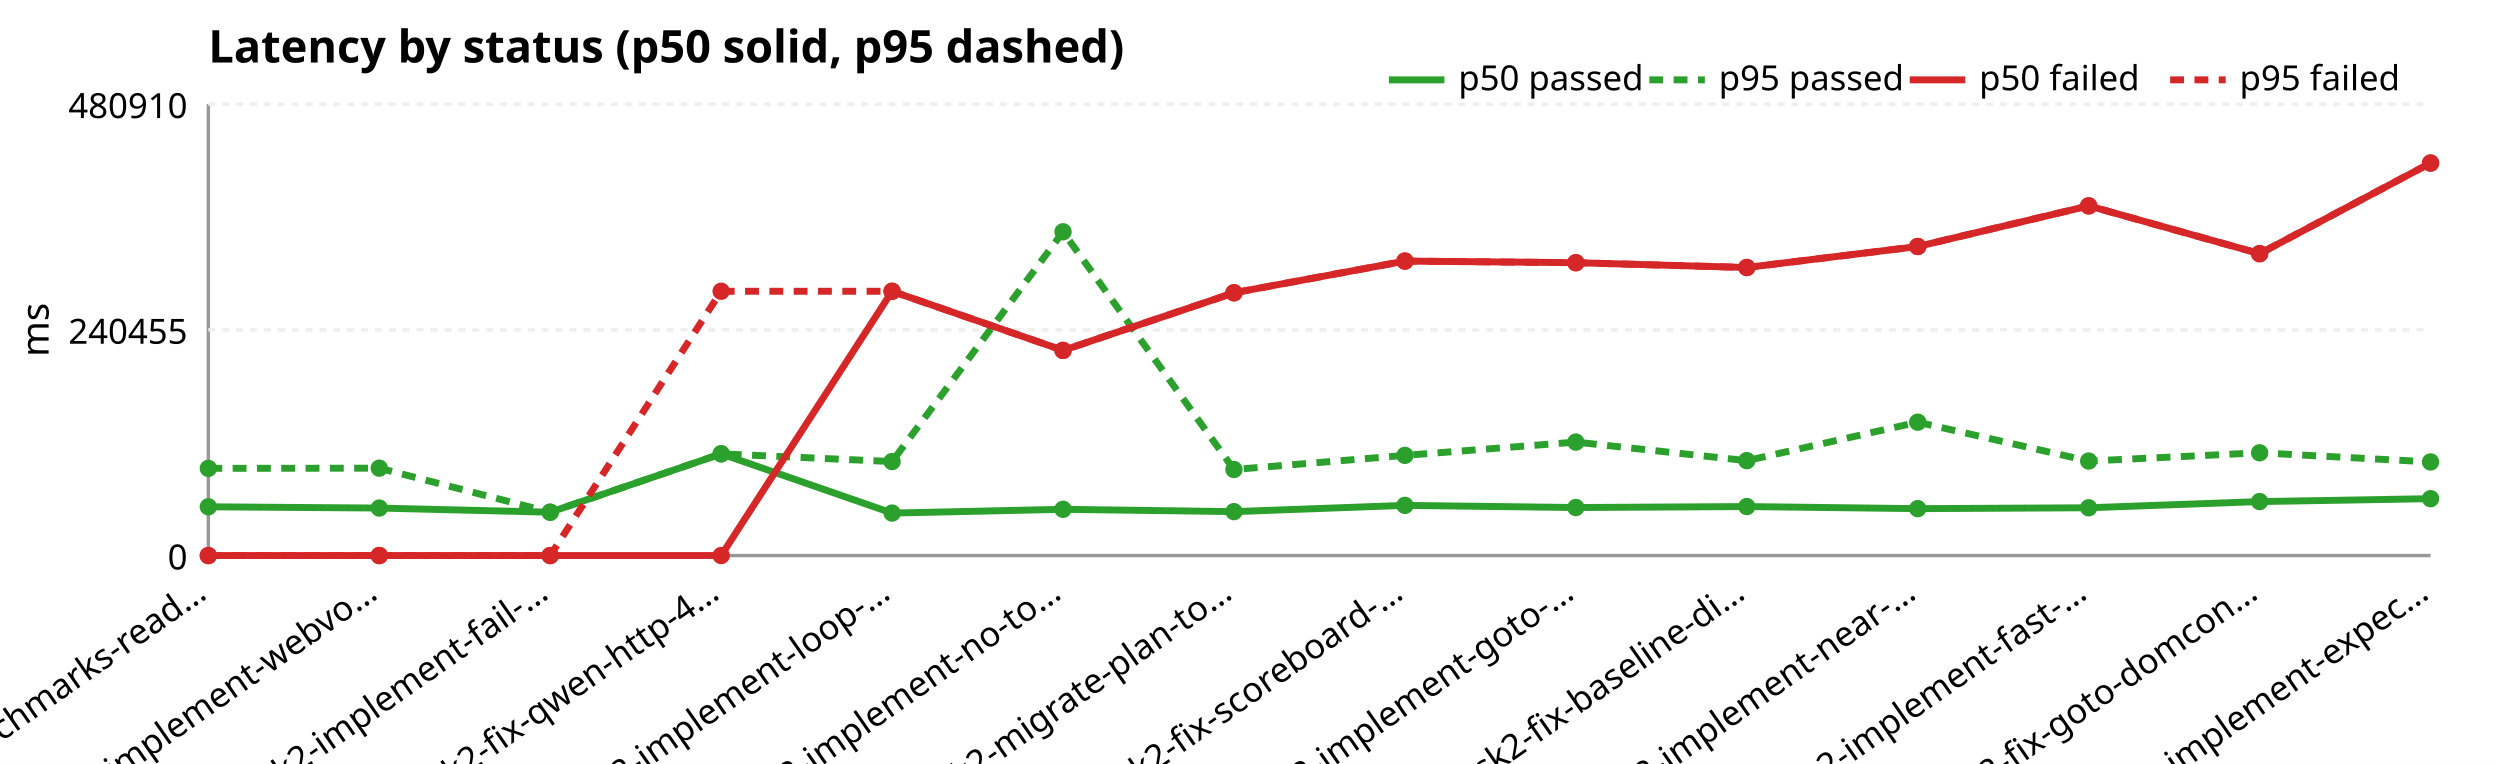
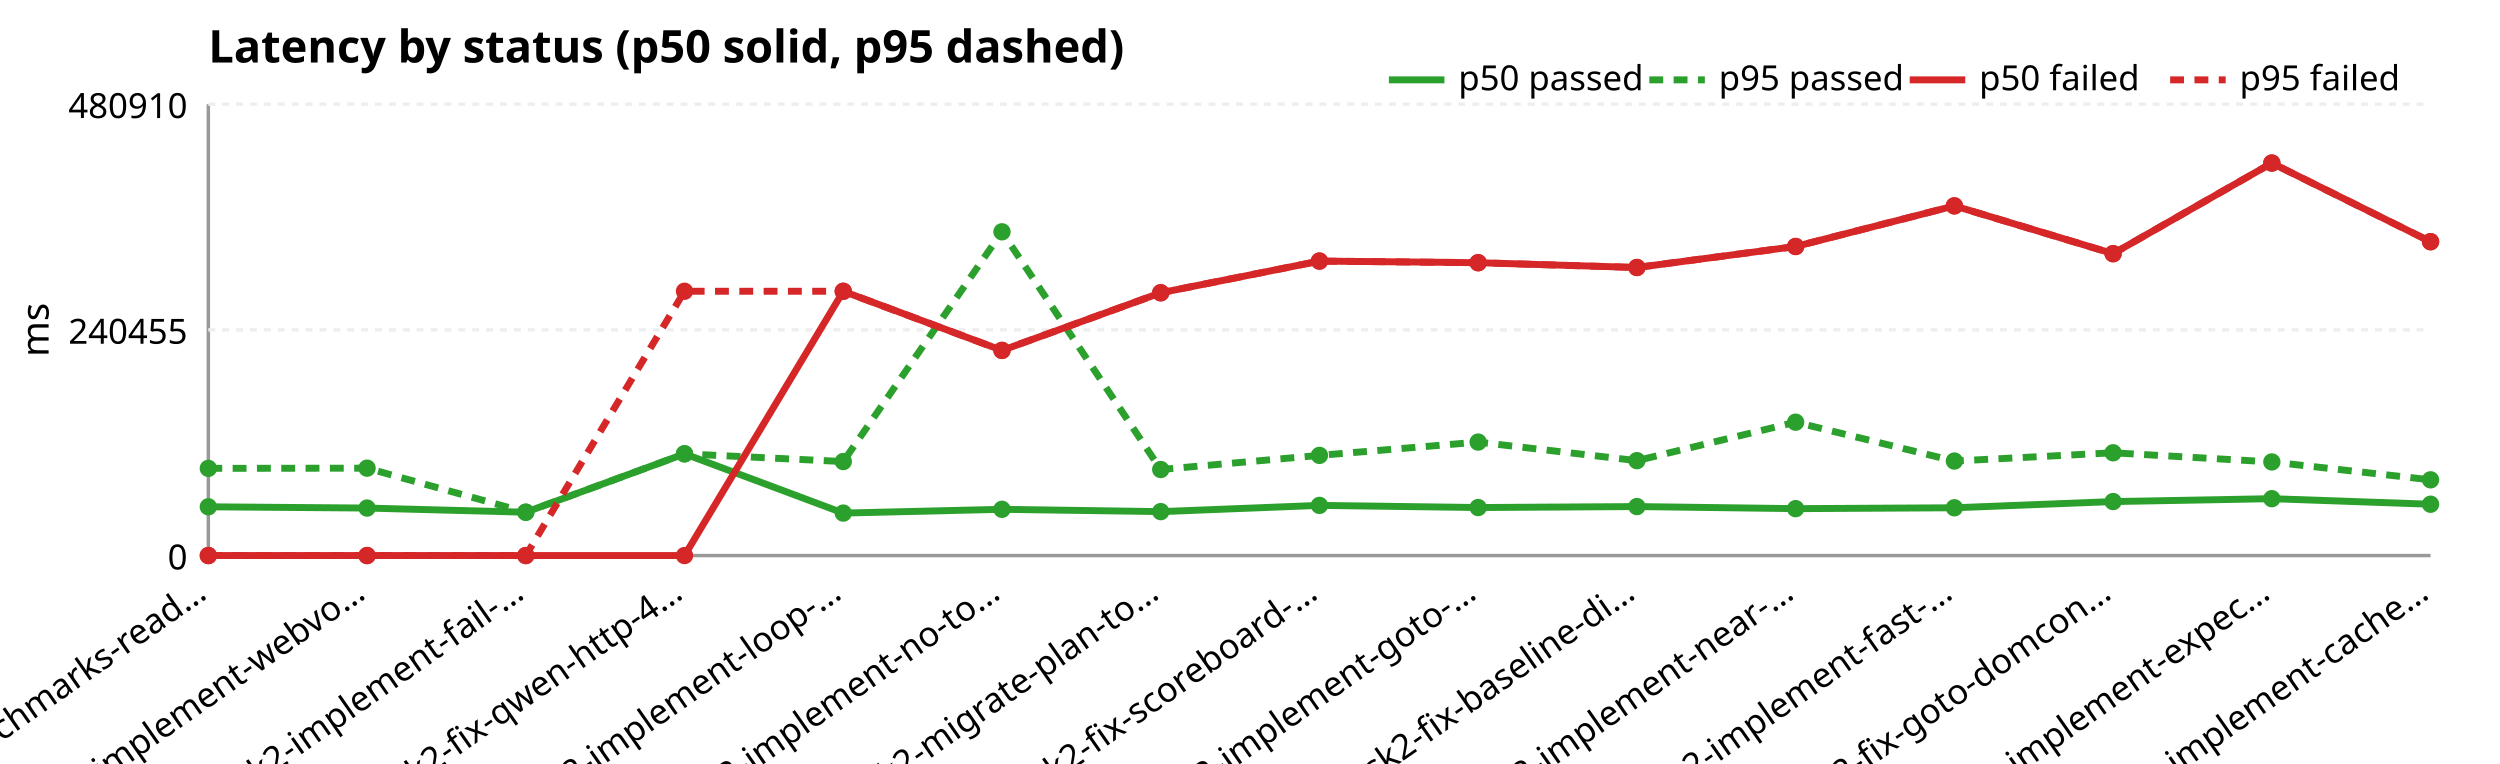
<svg xmlns="http://www.w3.org/2000/svg" viewBox="0 0 720 220" width="720" height="220" font-family="sans-serif">
  <rect width="100%" height="100%" fill="#fff" />
  <text x="60" y="18" font-size="13" font-weight="600">Latency by status (p50 solid, p95 dashed)</text>
  <line x1="60" y1="30" x2="60" y2="160" stroke="#999" />
  <line x1="60" y1="160" x2="700" y2="160" stroke="#999" />
  <text x="54" y="164.0" font-size="10" text-anchor="end" fill="#000">0</text>
  <text x="54" y="99.0" font-size="10" text-anchor="end" fill="#000">240455</text>
  <line x1="60" y1="95.0" x2="700" y2="95.0" stroke="#eee" stroke-dasharray="2,2" />
  <text x="54" y="34.0" font-size="10" text-anchor="end" fill="#000">480910</text>
  <line x1="60" y1="30.0" x2="700" y2="30.0" stroke="#eee" stroke-dasharray="2,2" />
  <text x="14" y="95.0" font-size="11" fill="#000" transform="rotate(-90 14 95.0)" text-anchor="middle">ms</text>
-   <polyline points="60.00,145.96 109.23,146.32 158.46,147.52 207.69,130.70 256.92,147.77 306.15,146.68 355.38,147.35 404.62,145.55 453.85,146.17 503.08,145.89 552.31,146.49 601.54,146.24 650.77,144.45 700.00,143.62" fill="none" stroke="#2ca02c" stroke-width="2" />
+   <polyline points="60.00,145.96 105.71,146.32 151.43,147.52 197.14,130.70 242.86,147.77 288.57,146.68 334.29,147.35 380.00,145.55 425.71,146.17 471.43,145.89 517.14,146.49 562.86,146.24 608.57,144.45 654.29,143.62 700.00,145.22" fill="none" stroke="#2ca02c" stroke-width="2" />
  <circle cx="60.00" cy="145.96" r="2.5" fill="#2ca02c" />
-   <circle cx="109.23" cy="146.32" r="2.5" fill="#2ca02c" />
-   <circle cx="158.46" cy="147.52" r="2.5" fill="#2ca02c" />
-   <circle cx="207.69" cy="130.70" r="2.5" fill="#2ca02c" />
-   <circle cx="256.92" cy="147.77" r="2.5" fill="#2ca02c" />
-   <circle cx="306.15" cy="146.68" r="2.5" fill="#2ca02c" />
-   <circle cx="355.38" cy="147.35" r="2.5" fill="#2ca02c" />
-   <circle cx="404.62" cy="145.55" r="2.5" fill="#2ca02c" />
-   <circle cx="453.85" cy="146.17" r="2.5" fill="#2ca02c" />
-   <circle cx="503.08" cy="145.89" r="2.5" fill="#2ca02c" />
-   <circle cx="552.31" cy="146.49" r="2.5" fill="#2ca02c" />
-   <circle cx="601.54" cy="146.24" r="2.5" fill="#2ca02c" />
-   <circle cx="650.77" cy="144.45" r="2.5" fill="#2ca02c" />
-   <circle cx="700.00" cy="143.62" r="2.5" fill="#2ca02c" />
-   <polyline points="60.00,134.89 109.23,134.83 158.46,147.52 207.69,130.70 256.92,132.93 306.15,66.76 355.38,135.22 404.62,131.15 453.85,127.32 503.08,132.67 552.31,121.59 601.54,132.78 650.77,130.40 700.00,133.04" fill="none" stroke="#2ca02c" stroke-width="2" stroke-dasharray="4,3" />
+   <circle cx="105.71" cy="146.32" r="2.5" fill="#2ca02c" />
+   <circle cx="151.43" cy="147.52" r="2.5" fill="#2ca02c" />
+   <circle cx="197.14" cy="130.70" r="2.5" fill="#2ca02c" />
+   <circle cx="242.86" cy="147.77" r="2.5" fill="#2ca02c" />
+   <circle cx="288.57" cy="146.68" r="2.5" fill="#2ca02c" />
+   <circle cx="334.29" cy="147.35" r="2.5" fill="#2ca02c" />
+   <circle cx="380.00" cy="145.55" r="2.5" fill="#2ca02c" />
+   <circle cx="425.71" cy="146.17" r="2.5" fill="#2ca02c" />
+   <circle cx="471.43" cy="145.89" r="2.5" fill="#2ca02c" />
+   <circle cx="517.14" cy="146.49" r="2.5" fill="#2ca02c" />
+   <circle cx="562.86" cy="146.24" r="2.5" fill="#2ca02c" />
+   <circle cx="608.57" cy="144.45" r="2.5" fill="#2ca02c" />
+   <circle cx="654.29" cy="143.62" r="2.5" fill="#2ca02c" />
+   <circle cx="700.00" cy="145.22" r="2.5" fill="#2ca02c" />
+   <polyline points="60.00,134.89 105.71,134.83 151.43,147.52 197.14,130.70 242.86,132.93 288.57,66.76 334.29,135.22 380.00,131.15 425.71,127.32 471.43,132.67 517.14,121.59 562.86,132.78 608.57,130.40 654.29,133.04 700.00,138.19" fill="none" stroke="#2ca02c" stroke-width="2" stroke-dasharray="4,3" />
  <circle cx="60.00" cy="134.89" r="2.5" fill="#2ca02c" />
-   <circle cx="109.23" cy="134.83" r="2.5" fill="#2ca02c" />
-   <circle cx="158.46" cy="147.52" r="2.5" fill="#2ca02c" />
-   <circle cx="207.69" cy="130.70" r="2.5" fill="#2ca02c" />
-   <circle cx="256.92" cy="132.93" r="2.5" fill="#2ca02c" />
-   <circle cx="306.15" cy="66.76" r="2.5" fill="#2ca02c" />
-   <circle cx="355.38" cy="135.22" r="2.5" fill="#2ca02c" />
-   <circle cx="404.62" cy="131.15" r="2.5" fill="#2ca02c" />
-   <circle cx="453.85" cy="127.32" r="2.5" fill="#2ca02c" />
-   <circle cx="503.08" cy="132.67" r="2.5" fill="#2ca02c" />
-   <circle cx="552.31" cy="121.59" r="2.5" fill="#2ca02c" />
-   <circle cx="601.54" cy="132.78" r="2.5" fill="#2ca02c" />
-   <circle cx="650.77" cy="130.40" r="2.5" fill="#2ca02c" />
-   <circle cx="700.00" cy="133.04" r="2.5" fill="#2ca02c" />
-   <polyline points="60.00,160.00 109.23,160.00 158.46,160.00 207.69,160.00 256.92,83.89 306.15,100.92 355.38,84.32 404.62,75.19 453.85,75.66 503.08,77.04 552.31,70.99 601.54,59.29 650.77,73.06 700.00,46.96" fill="none" stroke="#d62728" stroke-width="2" />
+   <circle cx="105.71" cy="134.83" r="2.5" fill="#2ca02c" />
+   <circle cx="151.43" cy="147.52" r="2.5" fill="#2ca02c" />
+   <circle cx="197.14" cy="130.70" r="2.5" fill="#2ca02c" />
+   <circle cx="242.86" cy="132.93" r="2.5" fill="#2ca02c" />
+   <circle cx="288.57" cy="66.76" r="2.5" fill="#2ca02c" />
+   <circle cx="334.29" cy="135.22" r="2.5" fill="#2ca02c" />
+   <circle cx="380.00" cy="131.15" r="2.5" fill="#2ca02c" />
+   <circle cx="425.71" cy="127.32" r="2.5" fill="#2ca02c" />
+   <circle cx="471.43" cy="132.67" r="2.5" fill="#2ca02c" />
+   <circle cx="517.14" cy="121.59" r="2.5" fill="#2ca02c" />
+   <circle cx="562.86" cy="132.78" r="2.5" fill="#2ca02c" />
+   <circle cx="608.57" cy="130.40" r="2.5" fill="#2ca02c" />
+   <circle cx="654.29" cy="133.04" r="2.5" fill="#2ca02c" />
+   <circle cx="700.00" cy="138.19" r="2.5" fill="#2ca02c" />
+   <polyline points="60.00,160.00 105.71,160.00 151.43,160.00 197.14,160.00 242.86,83.89 288.57,100.92 334.29,84.32 380.00,75.19 425.71,75.66 471.43,77.04 517.14,70.99 562.86,59.29 608.57,73.06 654.29,46.96 700.00,69.61" fill="none" stroke="#d62728" stroke-width="2" />
  <circle cx="60.00" cy="160.00" r="2.5" fill="#d62728" />
-   <circle cx="109.23" cy="160.00" r="2.5" fill="#d62728" />
-   <circle cx="158.46" cy="160.00" r="2.5" fill="#d62728" />
-   <circle cx="207.69" cy="160.00" r="2.5" fill="#d62728" />
-   <circle cx="256.92" cy="83.89" r="2.5" fill="#d62728" />
-   <circle cx="306.15" cy="100.92" r="2.5" fill="#d62728" />
-   <circle cx="355.38" cy="84.32" r="2.5" fill="#d62728" />
-   <circle cx="404.62" cy="75.19" r="2.5" fill="#d62728" />
-   <circle cx="453.85" cy="75.66" r="2.5" fill="#d62728" />
-   <circle cx="503.08" cy="77.04" r="2.5" fill="#d62728" />
-   <circle cx="552.31" cy="70.99" r="2.5" fill="#d62728" />
-   <circle cx="601.54" cy="59.29" r="2.5" fill="#d62728" />
-   <circle cx="650.77" cy="73.06" r="2.5" fill="#d62728" />
-   <circle cx="700.00" cy="46.96" r="2.5" fill="#d62728" />
-   <polyline points="60.00,160.00 109.23,160.00 158.46,160.00 207.69,83.88 256.92,83.89 306.15,100.92 355.38,84.32 404.62,75.19 453.85,75.66 503.08,77.04 552.31,70.99 601.54,59.29 650.77,73.06 700.00,46.96" fill="none" stroke="#d62728" stroke-width="2" stroke-dasharray="4,3" />
+   <circle cx="105.71" cy="160.00" r="2.5" fill="#d62728" />
+   <circle cx="151.43" cy="160.00" r="2.5" fill="#d62728" />
+   <circle cx="197.14" cy="160.00" r="2.5" fill="#d62728" />
+   <circle cx="242.86" cy="83.89" r="2.5" fill="#d62728" />
+   <circle cx="288.57" cy="100.92" r="2.5" fill="#d62728" />
+   <circle cx="334.29" cy="84.32" r="2.5" fill="#d62728" />
+   <circle cx="380.00" cy="75.19" r="2.5" fill="#d62728" />
+   <circle cx="425.71" cy="75.66" r="2.5" fill="#d62728" />
+   <circle cx="471.43" cy="77.04" r="2.5" fill="#d62728" />
+   <circle cx="517.14" cy="70.99" r="2.5" fill="#d62728" />
+   <circle cx="562.86" cy="59.29" r="2.5" fill="#d62728" />
+   <circle cx="608.57" cy="73.06" r="2.5" fill="#d62728" />
+   <circle cx="654.29" cy="46.96" r="2.5" fill="#d62728" />
+   <circle cx="700.00" cy="69.61" r="2.5" fill="#d62728" />
+   <polyline points="60.00,160.00 105.71,160.00 151.43,160.00 197.14,83.88 242.86,83.89 288.57,100.92 334.29,84.32 380.00,75.19 425.71,75.66 471.43,77.04 517.14,70.99 562.86,59.29 608.57,73.06 654.29,46.96 700.00,69.61" fill="none" stroke="#d62728" stroke-width="2" stroke-dasharray="4,3" />
  <circle cx="60.00" cy="160.00" r="2.5" fill="#d62728" />
-   <circle cx="109.23" cy="160.00" r="2.5" fill="#d62728" />
-   <circle cx="158.46" cy="160.00" r="2.5" fill="#d62728" />
-   <circle cx="207.69" cy="83.88" r="2.5" fill="#d62728" />
-   <circle cx="256.92" cy="83.89" r="2.5" fill="#d62728" />
-   <circle cx="306.15" cy="100.92" r="2.5" fill="#d62728" />
-   <circle cx="355.38" cy="84.32" r="2.5" fill="#d62728" />
-   <circle cx="404.62" cy="75.19" r="2.5" fill="#d62728" />
-   <circle cx="453.85" cy="75.66" r="2.5" fill="#d62728" />
-   <circle cx="503.08" cy="77.04" r="2.5" fill="#d62728" />
-   <circle cx="552.31" cy="70.99" r="2.5" fill="#d62728" />
-   <circle cx="601.54" cy="59.29" r="2.5" fill="#d62728" />
-   <circle cx="650.77" cy="73.06" r="2.5" fill="#d62728" />
-   <circle cx="700.00" cy="46.96" r="2.5" fill="#d62728" />
+   <circle cx="105.71" cy="160.00" r="2.5" fill="#d62728" />
+   <circle cx="151.43" cy="160.00" r="2.5" fill="#d62728" />
+   <circle cx="197.14" cy="83.88" r="2.5" fill="#d62728" />
+   <circle cx="242.86" cy="83.89" r="2.5" fill="#d62728" />
+   <circle cx="288.57" cy="100.92" r="2.5" fill="#d62728" />
+   <circle cx="334.29" cy="84.32" r="2.5" fill="#d62728" />
+   <circle cx="380.00" cy="75.19" r="2.5" fill="#d62728" />
+   <circle cx="425.71" cy="75.66" r="2.5" fill="#d62728" />
+   <circle cx="471.43" cy="77.04" r="2.5" fill="#d62728" />
+   <circle cx="517.14" cy="70.99" r="2.5" fill="#d62728" />
+   <circle cx="562.86" cy="59.29" r="2.5" fill="#d62728" />
+   <circle cx="608.57" cy="73.06" r="2.5" fill="#d62728" />
+   <circle cx="654.29" cy="46.96" r="2.5" fill="#d62728" />
+   <circle cx="700.00" cy="69.61" r="2.5" fill="#d62728" />
  <line x1="400" y1="23" x2="416" y2="23" stroke="#2ca02c" stroke-width="2" />
  <text x="420" y="26" font-size="10" fill="#000">p50 passed</text>
  <line x1="475" y1="23" x2="491" y2="23" stroke="#2ca02c" stroke-width="2" stroke-dasharray="4,3" />
  <text x="495" y="26" font-size="10" fill="#000">p95 passed</text>
  <line x1="550" y1="23" x2="566" y2="23" stroke="#d62728" stroke-width="2" />
  <text x="570" y="26" font-size="10" fill="#000">p50 failed</text>
  <line x1="625" y1="23" x2="641" y2="23" stroke="#d62728" stroke-width="2" stroke-dasharray="4,3" />
  <text x="645" y="26" font-size="10" fill="#000">p95 failed</text>
  <text x="60.00" y="172" font-size="10" fill="#000" text-anchor="end" transform="rotate(-35 60.00 172)">task2-benchmarks-read…</text>
-   <text x="109.23" y="172" font-size="10" fill="#000" text-anchor="end" transform="rotate(-35 109.23 172)">task2-implement-webvo…</text>
-   <text x="158.46" y="172" font-size="10" fill="#000" text-anchor="end" transform="rotate(-35 158.46 172)">task2-implement-fail-…</text>
-   <text x="207.69" y="172" font-size="10" fill="#000" text-anchor="end" transform="rotate(-35 207.69 172)">task2-fix-qwen-http-4…</text>
-   <text x="256.92" y="172" font-size="10" fill="#000" text-anchor="end" transform="rotate(-35 256.92 172)">task2-implement-loop-…</text>
-   <text x="306.15" y="172" font-size="10" fill="#000" text-anchor="end" transform="rotate(-35 306.15 172)">task2-implement-no-to…</text>
-   <text x="355.38" y="172" font-size="10" fill="#000" text-anchor="end" transform="rotate(-35 355.38 172)">task2-migrate-plan-to…</text>
-   <text x="404.62" y="172" font-size="10" fill="#000" text-anchor="end" transform="rotate(-35 404.62 172)">task2-fix-scoreboard-…</text>
-   <text x="453.85" y="172" font-size="10" fill="#000" text-anchor="end" transform="rotate(-35 453.85 172)">task2-implement-goto-…</text>
-   <text x="503.08" y="172" font-size="10" fill="#000" text-anchor="end" transform="rotate(-35 503.08 172)">task2-fix-baseline-di…</text>
-   <text x="552.31" y="172" font-size="10" fill="#000" text-anchor="end" transform="rotate(-35 552.31 172)">task2-implement-near-…</text>
-   <text x="601.54" y="172" font-size="10" fill="#000" text-anchor="end" transform="rotate(-35 601.54 172)">task2-implement-fast-…</text>
-   <text x="650.77" y="172" font-size="10" fill="#000" text-anchor="end" transform="rotate(-35 650.77 172)">task2-fix-goto-domcon…</text>
-   <text x="700.00" y="172" font-size="10" fill="#000" text-anchor="end" transform="rotate(-35 700.00 172)">task2-implement-expec…</text>
+   <text x="105.71" y="172" font-size="10" fill="#000" text-anchor="end" transform="rotate(-35 105.71 172)">task2-implement-webvo…</text>
+   <text x="151.43" y="172" font-size="10" fill="#000" text-anchor="end" transform="rotate(-35 151.43 172)">task2-implement-fail-…</text>
+   <text x="197.14" y="172" font-size="10" fill="#000" text-anchor="end" transform="rotate(-35 197.14 172)">task2-fix-qwen-http-4…</text>
+   <text x="242.86" y="172" font-size="10" fill="#000" text-anchor="end" transform="rotate(-35 242.86 172)">task2-implement-loop-…</text>
+   <text x="288.57" y="172" font-size="10" fill="#000" text-anchor="end" transform="rotate(-35 288.57 172)">task2-implement-no-to…</text>
+   <text x="334.29" y="172" font-size="10" fill="#000" text-anchor="end" transform="rotate(-35 334.29 172)">task2-migrate-plan-to…</text>
+   <text x="380.00" y="172" font-size="10" fill="#000" text-anchor="end" transform="rotate(-35 380.00 172)">task2-fix-scoreboard-…</text>
+   <text x="425.71" y="172" font-size="10" fill="#000" text-anchor="end" transform="rotate(-35 425.71 172)">task2-implement-goto-…</text>
+   <text x="471.43" y="172" font-size="10" fill="#000" text-anchor="end" transform="rotate(-35 471.43 172)">task2-fix-baseline-di…</text>
+   <text x="517.14" y="172" font-size="10" fill="#000" text-anchor="end" transform="rotate(-35 517.14 172)">task2-implement-near-…</text>
+   <text x="562.86" y="172" font-size="10" fill="#000" text-anchor="end" transform="rotate(-35 562.86 172)">task2-implement-fast-…</text>
+   <text x="608.57" y="172" font-size="10" fill="#000" text-anchor="end" transform="rotate(-35 608.57 172)">task2-fix-goto-domcon…</text>
+   <text x="654.29" y="172" font-size="10" fill="#000" text-anchor="end" transform="rotate(-35 654.29 172)">task2-implement-expec…</text>
+   <text x="700.00" y="172" font-size="10" fill="#000" text-anchor="end" transform="rotate(-35 700.00 172)">task2-implement-cache…</text>
</svg>
